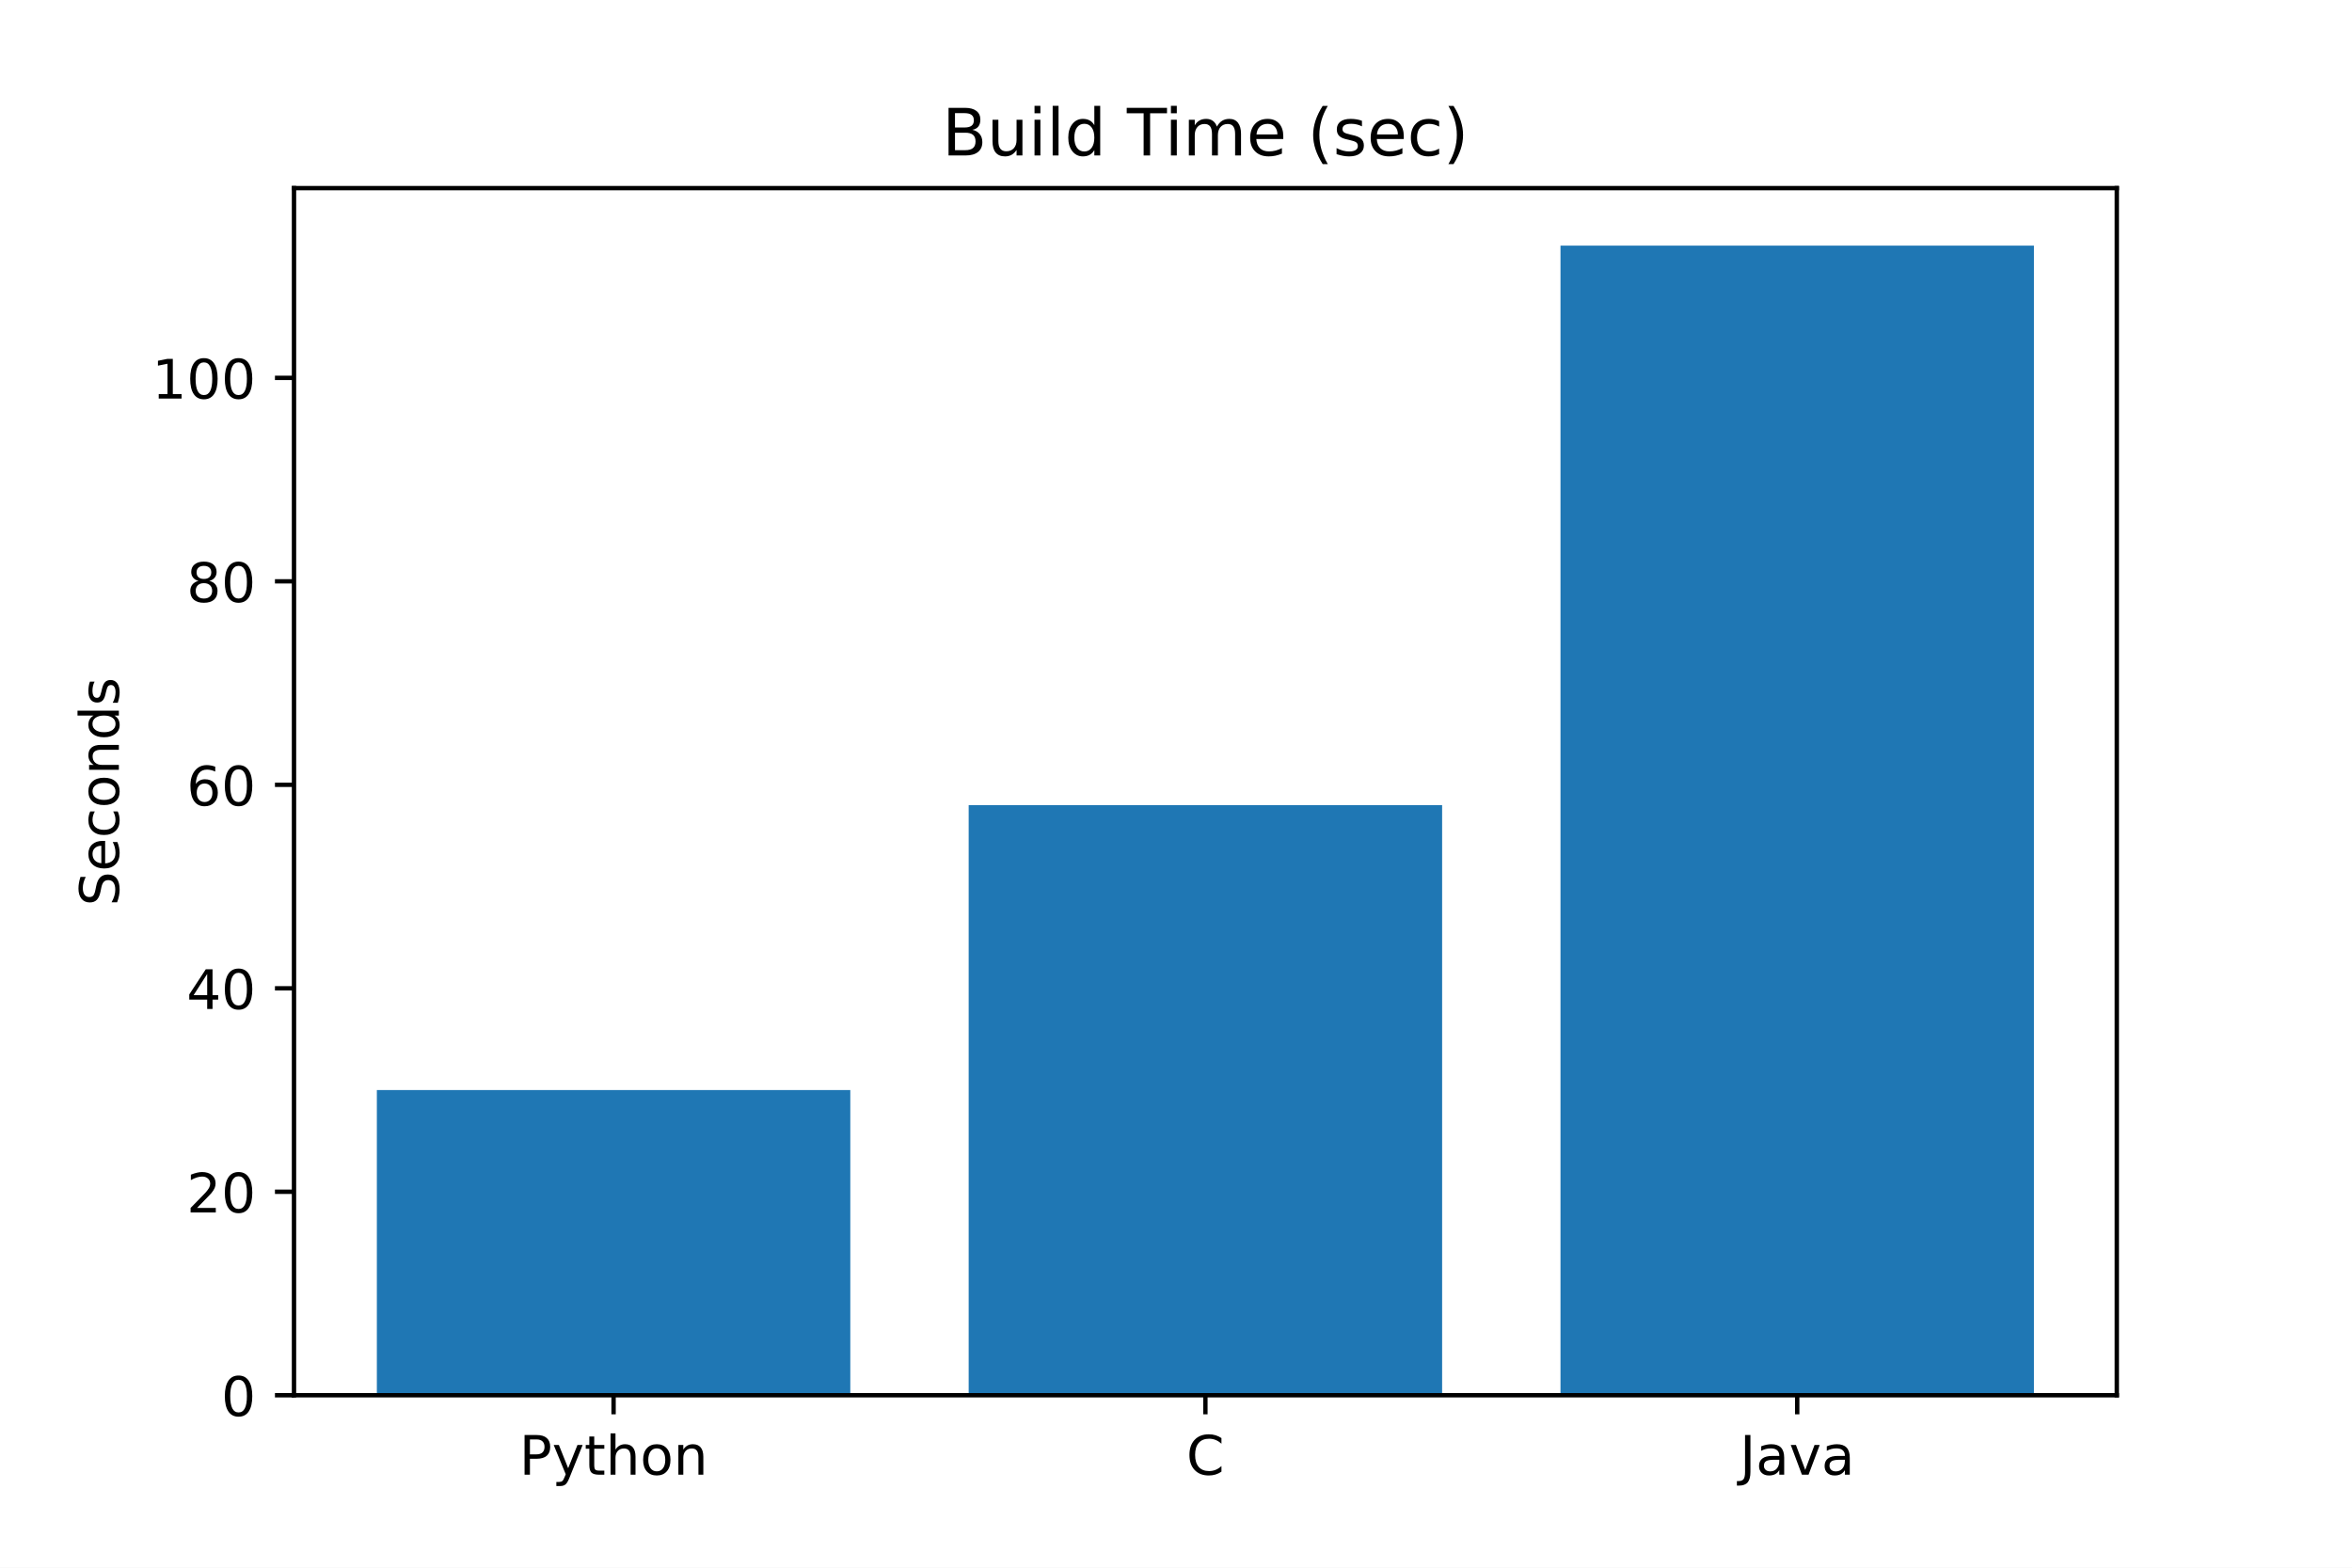
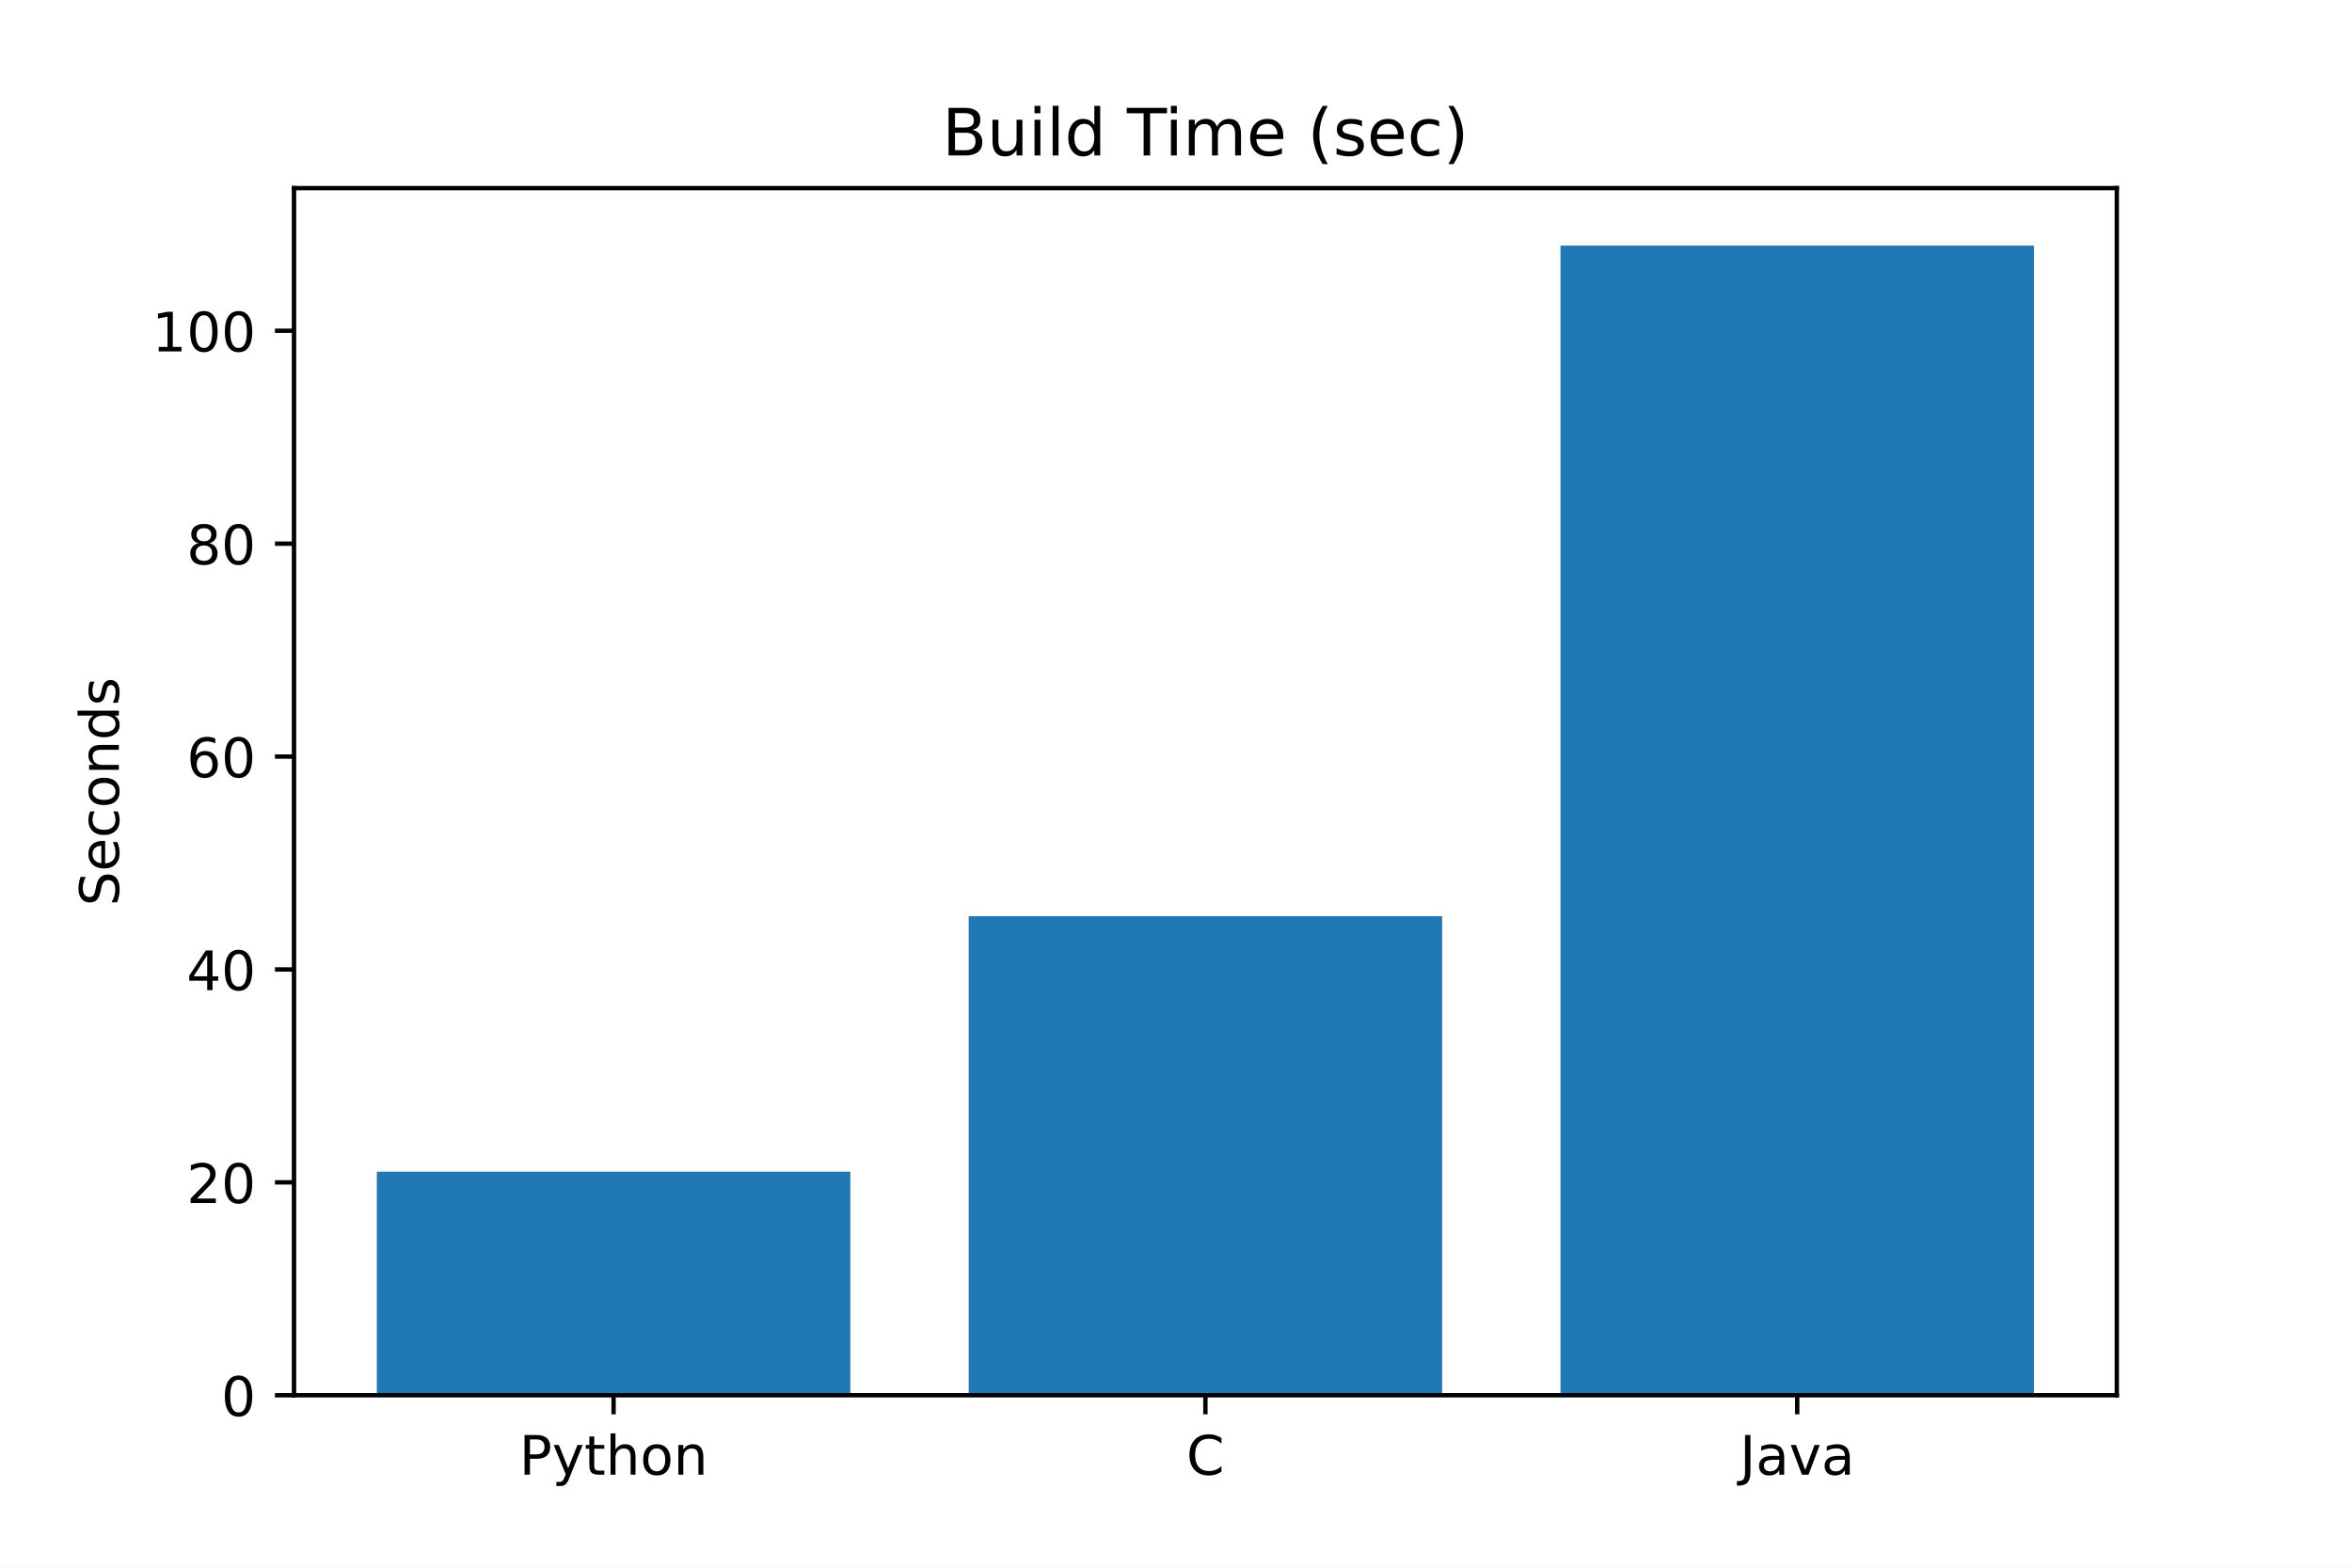
<svg xmlns="http://www.w3.org/2000/svg" xmlns:xlink="http://www.w3.org/1999/xlink" width="432pt" height="288pt" viewBox="0 0 432 288" version="1.1">
  <defs>
    <style type="text/css">*{stroke-linejoin: round; stroke-linecap: butt}</style>
  </defs>
  <g id="figure_1">
    <g id="patch_1">
      <path d="M 0 288  L 432 288  L 432 0  L 0 0  z " style="fill: #ffffff" />
    </g>
    <g id="axes_1">
      <g id="patch_2">
        <path d="M 54 256.32  L 388.8 256.32  L 388.8 34.56  L 54 34.56  z " style="fill: #ffffff" />
      </g>
      <g id="patch_3">
-         <path d="M 69.218 256.32  L 156.179 256.32  L 156.179 200.249  L 69.218 200.249  z " clip-path="url(#pf46e73dcf0)" style="fill: #1f77b4" />
+         <path d="M 69.218 256.32  L 156.179 256.32  L 156.179 215.253  L 69.218 215.253  z " clip-path="url(#p16b50a803f)" style="fill: #1f77b4" />
      </g>
      <g id="patch_4">
-         <path d="M 177.919 256.32  L 264.881 256.32  L 264.881 147.916  L 177.919 147.916  z " clip-path="url(#pf46e73dcf0)" style="fill: #1f77b4" />
+         <path d="M 177.919 256.32  L 264.881 256.32  L 264.881 168.32  L 177.919 168.32  z " clip-path="url(#p16b50a803f)" style="fill: #1f77b4" />
      </g>
      <g id="patch_5">
-         <path d="M 286.621 256.32  L 373.582 256.32  L 373.582 45.12  L 286.621 45.12  z " clip-path="url(#pf46e73dcf0)" style="fill: #1f77b4" />
+         <path d="M 286.621 256.32  L 373.582 256.32  L 373.582 45.12  L 286.621 45.12  z " clip-path="url(#p16b50a803f)" style="fill: #1f77b4" />
      </g>
      <g id="matplotlib.axis_1">
        <g id="xtick_1">
          <g id="line2d_1">
            <defs>
-               <path id="m4b77638b88" d="M 0 0  L 0 3.5  " style="stroke: #000000; stroke-width: 0.8" />
+               <path id="m94baed0a75" d="M 0 0  L 0 3.5  " style="stroke: #000000; stroke-width: 0.8" />
            </defs>
            <g>
-               <use xlink:href="#m4b77638b88" x="112.699" y="256.32" style="stroke: #000000; stroke-width: 0.8" />
+               <use xlink:href="#m94baed0a75" x="112.699" y="256.32" style="stroke: #000000; stroke-width: 0.8" />
            </g>
          </g>
          <g id="text_1">
            <g transform="translate(95.36745 270.9184) scale(0.1 -0.1)">
              <defs>
                <path id="DejaVuSans-50" d="M 1259 4147  L 1259 2394  L 2053 2394  Q 2494 2394 2734 2622  Q 2975 2850 2975 3272  Q 2975 3691 2734 3919  Q 2494 4147 2053 4147  L 1259 4147  z M 628 4666  L 2053 4666  Q 2838 4666 3239 4311  Q 3641 3956 3641 3272  Q 3641 2581 3239 2228  Q 2838 1875 2053 1875  L 1259 1875  L 1259 0  L 628 0  L 628 4666  z " transform="scale(0.015625)" />
                <path id="DejaVuSans-79" d="M 2059 -325  Q 1816 -950 1584 -1140  Q 1353 -1331 966 -1331  L 506 -1331  L 506 -850  L 844 -850  Q 1081 -850 1212 -737  Q 1344 -625 1503 -206  L 1606 56  L 191 3500  L 800 3500  L 1894 763  L 2988 3500  L 3597 3500  L 2059 -325  z " transform="scale(0.015625)" />
                <path id="DejaVuSans-74" d="M 1172 4494  L 1172 3500  L 2356 3500  L 2356 3053  L 1172 3053  L 1172 1153  Q 1172 725 1289 603  Q 1406 481 1766 481  L 2356 481  L 2356 0  L 1766 0  Q 1100 0 847 248  Q 594 497 594 1153  L 594 3053  L 172 3053  L 172 3500  L 594 3500  L 594 4494  L 1172 4494  z " transform="scale(0.015625)" />
                <path id="DejaVuSans-68" d="M 3513 2113  L 3513 0  L 2938 0  L 2938 2094  Q 2938 2591 2744 2837  Q 2550 3084 2163 3084  Q 1697 3084 1428 2787  Q 1159 2491 1159 1978  L 1159 0  L 581 0  L 581 4863  L 1159 4863  L 1159 2956  Q 1366 3272 1645 3428  Q 1925 3584 2291 3584  Q 2894 3584 3203 3211  Q 3513 2838 3513 2113  z " transform="scale(0.015625)" />
                <path id="DejaVuSans-6f" d="M 1959 3097  Q 1497 3097 1228 2736  Q 959 2375 959 1747  Q 959 1119 1226 758  Q 1494 397 1959 397  Q 2419 397 2687 759  Q 2956 1122 2956 1747  Q 2956 2369 2687 2733  Q 2419 3097 1959 3097  z M 1959 3584  Q 2709 3584 3137 3096  Q 3566 2609 3566 1747  Q 3566 888 3137 398  Q 2709 -91 1959 -91  Q 1206 -91 779 398  Q 353 888 353 1747  Q 353 2609 779 3096  Q 1206 3584 1959 3584  z " transform="scale(0.015625)" />
                <path id="DejaVuSans-6e" d="M 3513 2113  L 3513 0  L 2938 0  L 2938 2094  Q 2938 2591 2744 2837  Q 2550 3084 2163 3084  Q 1697 3084 1428 2787  Q 1159 2491 1159 1978  L 1159 0  L 581 0  L 581 3500  L 1159 3500  L 1159 2956  Q 1366 3272 1645 3428  Q 1925 3584 2291 3584  Q 2894 3584 3203 3211  Q 3513 2838 3513 2113  z " transform="scale(0.015625)" />
              </defs>
              <use xlink:href="#DejaVuSans-50" />
              <use xlink:href="#DejaVuSans-79" transform="translate(60.30273 0)" />
              <use xlink:href="#DejaVuSans-74" transform="translate(119.4824 0)" />
              <use xlink:href="#DejaVuSans-68" transform="translate(158.6914 0)" />
              <use xlink:href="#DejaVuSans-6f" transform="translate(222.0703 0)" />
              <use xlink:href="#DejaVuSans-6e" transform="translate(283.252 0)" />
            </g>
          </g>
        </g>
        <g id="xtick_2">
          <g id="line2d_2">
            <g>
-               <use xlink:href="#m4b77638b88" x="221.4" y="256.32" style="stroke: #000000; stroke-width: 0.8" />
+               <use xlink:href="#m94baed0a75" x="221.4" y="256.32" style="stroke: #000000; stroke-width: 0.8" />
            </g>
          </g>
          <g id="text_2">
            <g transform="translate(217.9086 270.9184) scale(0.1 -0.1)">
              <defs>
                <path id="DejaVuSans-43" d="M 4122 4306  L 4122 3641  Q 3803 3938 3442 4084  Q 3081 4231 2675 4231  Q 1875 4231 1450 3742  Q 1025 3253 1025 2328  Q 1025 1406 1450 917  Q 1875 428 2675 428  Q 3081 428 3442 575  Q 3803 722 4122 1019  L 4122 359  Q 3791 134 3420 21  Q 3050 -91 2638 -91  Q 1578 -91 968 557  Q 359 1206 359 2328  Q 359 3453 968 4101  Q 1578 4750 2638 4750  Q 3056 4750 3426 4639  Q 3797 4528 4122 4306  z " transform="scale(0.015625)" />
              </defs>
              <use xlink:href="#DejaVuSans-43" />
            </g>
          </g>
        </g>
        <g id="xtick_3">
          <g id="line2d_3">
            <g>
-               <use xlink:href="#m4b77638b88" x="330.101" y="256.32" style="stroke: #000000; stroke-width: 0.8" />
+               <use xlink:href="#m94baed0a75" x="330.101" y="256.32" style="stroke: #000000; stroke-width: 0.8" />
            </g>
          </g>
          <g id="text_3">
            <g transform="translate(319.5388 270.9184) scale(0.1 -0.1)">
              <defs>
                <path id="DejaVuSans-4a" d="M 628 4666  L 1259 4666  L 1259 325  Q 1259 -519 939 -900  Q 619 -1281 -91 -1281  L -331 -1281  L -331 -750  L -134 -750  Q 284 -750 456 -515  Q 628 -281 628 325  L 628 4666  z " transform="scale(0.015625)" />
                <path id="DejaVuSans-61" d="M 2194 1759  Q 1497 1759 1228 1600  Q 959 1441 959 1056  Q 959 750 1161 570  Q 1363 391 1709 391  Q 2188 391 2477 730  Q 2766 1069 2766 1631  L 2766 1759  L 2194 1759  z M 3341 1997  L 3341 0  L 2766 0  L 2766 531  Q 2569 213 2275 61  Q 1981 -91 1556 -91  Q 1019 -91 701 211  Q 384 513 384 1019  Q 384 1609 779 1909  Q 1175 2209 1959 2209  L 2766 2209  L 2766 2266  Q 2766 2663 2505 2880  Q 2244 3097 1772 3097  Q 1472 3097 1187 3025  Q 903 2953 641 2809  L 641 3341  Q 956 3463 1253 3523  Q 1550 3584 1831 3584  Q 2591 3584 2966 3190  Q 3341 2797 3341 1997  z " transform="scale(0.015625)" />
                <path id="DejaVuSans-76" d="M 191 3500  L 800 3500  L 1894 563  L 2988 3500  L 3597 3500  L 2284 0  L 1503 0  L 191 3500  z " transform="scale(0.015625)" />
              </defs>
              <use xlink:href="#DejaVuSans-4a" />
              <use xlink:href="#DejaVuSans-61" transform="translate(29.49219 0)" />
              <use xlink:href="#DejaVuSans-76" transform="translate(90.77148 0)" />
              <use xlink:href="#DejaVuSans-61" transform="translate(149.9512 0)" />
            </g>
          </g>
        </g>
      </g>
      <g id="matplotlib.axis_2">
        <g id="ytick_1">
          <g id="line2d_4">
            <defs>
-               <path id="m429730f955" d="M 0 0  L -3.5 0  " style="stroke: #000000; stroke-width: 0.8" />
+               <path id="m2ae2b7ad8a" d="M 0 0  L -3.5 0  " style="stroke: #000000; stroke-width: 0.8" />
            </defs>
            <g>
-               <use xlink:href="#m429730f955" x="54" y="256.32" style="stroke: #000000; stroke-width: 0.8" />
+               <use xlink:href="#m2ae2b7ad8a" x="54" y="256.32" style="stroke: #000000; stroke-width: 0.8" />
            </g>
          </g>
          <g id="text_4">
            <g transform="translate(40.6375 260.1192) scale(0.1 -0.1)">
              <defs>
                <path id="DejaVuSans-30" d="M 2034 4250  Q 1547 4250 1301 3770  Q 1056 3291 1056 2328  Q 1056 1369 1301 889  Q 1547 409 2034 409  Q 2525 409 2770 889  Q 3016 1369 3016 2328  Q 3016 3291 2770 3770  Q 2525 4250 2034 4250  z M 2034 4750  Q 2819 4750 3233 4129  Q 3647 3509 3647 2328  Q 3647 1150 3233 529  Q 2819 -91 2034 -91  Q 1250 -91 836 529  Q 422 1150 422 2328  Q 422 3509 836 4129  Q 1250 4750 2034 4750  z " transform="scale(0.015625)" />
              </defs>
              <use xlink:href="#DejaVuSans-30" />
            </g>
          </g>
        </g>
        <g id="ytick_2">
          <g id="line2d_5">
            <g>
-               <use xlink:href="#m429730f955" x="54" y="218.939" style="stroke: #000000; stroke-width: 0.8" />
+               <use xlink:href="#m2ae2b7ad8a" x="54" y="217.209" style="stroke: #000000; stroke-width: 0.8" />
            </g>
          </g>
          <g id="text_5">
-             <g transform="translate(34.275 222.7387) scale(0.1 -0.1)">
+             <g transform="translate(34.275 221.0081) scale(0.1 -0.1)">
              <defs>
                <path id="DejaVuSans-32" d="M 1228 531  L 3431 531  L 3431 0  L 469 0  L 469 531  Q 828 903 1448 1529  Q 2069 2156 2228 2338  Q 2531 2678 2651 2914  Q 2772 3150 2772 3378  Q 2772 3750 2511 3984  Q 2250 4219 1831 4219  Q 1534 4219 1204 4116  Q 875 4013 500 3803  L 500 4441  Q 881 4594 1212 4672  Q 1544 4750 1819 4750  Q 2544 4750 2975 4387  Q 3406 4025 3406 3419  Q 3406 3131 3298 2873  Q 3191 2616 2906 2266  Q 2828 2175 2409 1742  Q 1991 1309 1228 531  z " transform="scale(0.015625)" />
              </defs>
              <use xlink:href="#DejaVuSans-32" />
              <use xlink:href="#DejaVuSans-30" transform="translate(63.62305 0)" />
            </g>
          </g>
        </g>
        <g id="ytick_3">
          <g id="line2d_6">
            <g>
-               <use xlink:href="#m429730f955" x="54" y="181.559" style="stroke: #000000; stroke-width: 0.8" />
+               <use xlink:href="#m2ae2b7ad8a" x="54" y="178.098" style="stroke: #000000; stroke-width: 0.8" />
            </g>
          </g>
          <g id="text_6">
-             <g transform="translate(34.275 185.3582) scale(0.1 -0.1)">
+             <g transform="translate(34.275 181.897) scale(0.1 -0.1)">
              <defs>
                <path id="DejaVuSans-34" d="M 2419 4116  L 825 1625  L 2419 1625  L 2419 4116  z M 2253 4666  L 3047 4666  L 3047 1625  L 3713 1625  L 3713 1100  L 3047 1100  L 3047 0  L 2419 0  L 2419 1100  L 313 1100  L 313 1709  L 2253 4666  z " transform="scale(0.015625)" />
              </defs>
              <use xlink:href="#DejaVuSans-34" />
              <use xlink:href="#DejaVuSans-30" transform="translate(63.62305 0)" />
            </g>
          </g>
        </g>
        <g id="ytick_4">
          <g id="line2d_7">
            <g>
-               <use xlink:href="#m429730f955" x="54" y="144.178" style="stroke: #000000; stroke-width: 0.8" />
+               <use xlink:href="#m2ae2b7ad8a" x="54" y="138.987" style="stroke: #000000; stroke-width: 0.8" />
            </g>
          </g>
          <g id="text_7">
-             <g transform="translate(34.275 147.9776) scale(0.1 -0.1)">
+             <g transform="translate(34.275 142.7859) scale(0.1 -0.1)">
              <defs>
                <path id="DejaVuSans-36" d="M 2113 2584  Q 1688 2584 1439 2293  Q 1191 2003 1191 1497  Q 1191 994 1439 701  Q 1688 409 2113 409  Q 2538 409 2786 701  Q 3034 994 3034 1497  Q 3034 2003 2786 2293  Q 2538 2584 2113 2584  z M 3366 4563  L 3366 3988  Q 3128 4100 2886 4159  Q 2644 4219 2406 4219  Q 1781 4219 1451 3797  Q 1122 3375 1075 2522  Q 1259 2794 1537 2939  Q 1816 3084 2150 3084  Q 2853 3084 3261 2657  Q 3669 2231 3669 1497  Q 3669 778 3244 343  Q 2819 -91 2113 -91  Q 1303 -91 875 529  Q 447 1150 447 2328  Q 447 3434 972 4092  Q 1497 4750 2381 4750  Q 2619 4750 2861 4703  Q 3103 4656 3366 4563  z " transform="scale(0.015625)" />
              </defs>
              <use xlink:href="#DejaVuSans-36" />
              <use xlink:href="#DejaVuSans-30" transform="translate(63.62305 0)" />
            </g>
          </g>
        </g>
        <g id="ytick_5">
          <g id="line2d_8">
            <g>
-               <use xlink:href="#m429730f955" x="54" y="106.798" style="stroke: #000000; stroke-width: 0.8" />
+               <use xlink:href="#m2ae2b7ad8a" x="54" y="99.876" style="stroke: #000000; stroke-width: 0.8" />
            </g>
          </g>
          <g id="text_8">
-             <g transform="translate(34.275 110.5971) scale(0.1 -0.1)">
+             <g transform="translate(34.275 103.6748) scale(0.1 -0.1)">
              <defs>
                <path id="DejaVuSans-38" d="M 2034 2216  Q 1584 2216 1326 1975  Q 1069 1734 1069 1313  Q 1069 891 1326 650  Q 1584 409 2034 409  Q 2484 409 2743 651  Q 3003 894 3003 1313  Q 3003 1734 2745 1975  Q 2488 2216 2034 2216  z M 1403 2484  Q 997 2584 770 2862  Q 544 3141 544 3541  Q 544 4100 942 4425  Q 1341 4750 2034 4750  Q 2731 4750 3128 4425  Q 3525 4100 3525 3541  Q 3525 3141 3298 2862  Q 3072 2584 2669 2484  Q 3125 2378 3379 2068  Q 3634 1759 3634 1313  Q 3634 634 3220 271  Q 2806 -91 2034 -91  Q 1263 -91 848 271  Q 434 634 434 1313  Q 434 1759 690 2068  Q 947 2378 1403 2484  z M 1172 3481  Q 1172 3119 1398 2916  Q 1625 2713 2034 2713  Q 2441 2713 2670 2916  Q 2900 3119 2900 3481  Q 2900 3844 2670 4047  Q 2441 4250 2034 4250  Q 1625 4250 1398 4047  Q 1172 3844 1172 3481  z " transform="scale(0.015625)" />
              </defs>
              <use xlink:href="#DejaVuSans-38" />
              <use xlink:href="#DejaVuSans-30" transform="translate(63.62305 0)" />
            </g>
          </g>
        </g>
        <g id="ytick_6">
          <g id="line2d_9">
            <g>
-               <use xlink:href="#m429730f955" x="54" y="69.417" style="stroke: #000000; stroke-width: 0.8" />
+               <use xlink:href="#m2ae2b7ad8a" x="54" y="60.764" style="stroke: #000000; stroke-width: 0.8" />
            </g>
          </g>
          <g id="text_9">
-             <g transform="translate(27.9125 73.21656) scale(0.1 -0.1)">
+             <g transform="translate(27.9125 64.56366) scale(0.1 -0.1)">
              <defs>
                <path id="DejaVuSans-31" d="M 794 531  L 1825 531  L 1825 4091  L 703 3866  L 703 4441  L 1819 4666  L 2450 4666  L 2450 531  L 3481 531  L 3481 0  L 794 0  L 794 531  z " transform="scale(0.015625)" />
              </defs>
              <use xlink:href="#DejaVuSans-31" />
              <use xlink:href="#DejaVuSans-30" transform="translate(63.62305 0)" />
              <use xlink:href="#DejaVuSans-30" transform="translate(127.2461 0)" />
            </g>
          </g>
        </g>
        <g id="text_10">
          <g transform="translate(21.83281 166.447) rotate(-90) scale(0.1 -0.1)">
            <defs>
              <path id="DejaVuSans-53" d="M 3425 4513  L 3425 3897  Q 3066 4069 2747 4153  Q 2428 4238 2131 4238  Q 1616 4238 1336 4038  Q 1056 3838 1056 3469  Q 1056 3159 1242 3001  Q 1428 2844 1947 2747  L 2328 2669  Q 3034 2534 3370 2195  Q 3706 1856 3706 1288  Q 3706 609 3251 259  Q 2797 -91 1919 -91  Q 1588 -91 1214 -16  Q 841 59 441 206  L 441 856  Q 825 641 1194 531  Q 1563 422 1919 422  Q 2459 422 2753 634  Q 3047 847 3047 1241  Q 3047 1584 2836 1778  Q 2625 1972 2144 2069  L 1759 2144  Q 1053 2284 737 2584  Q 422 2884 422 3419  Q 422 4038 858 4394  Q 1294 4750 2059 4750  Q 2388 4750 2728 4690  Q 3069 4631 3425 4513  z " transform="scale(0.015625)" />
              <path id="DejaVuSans-65" d="M 3597 1894  L 3597 1613  L 953 1613  Q 991 1019 1311 708  Q 1631 397 2203 397  Q 2534 397 2845 478  Q 3156 559 3463 722  L 3463 178  Q 3153 47 2828 -22  Q 2503 -91 2169 -91  Q 1331 -91 842 396  Q 353 884 353 1716  Q 353 2575 817 3079  Q 1281 3584 2069 3584  Q 2775 3584 3186 3129  Q 3597 2675 3597 1894  z M 3022 2063  Q 3016 2534 2758 2815  Q 2500 3097 2075 3097  Q 1594 3097 1305 2825  Q 1016 2553 972 2059  L 3022 2063  z " transform="scale(0.015625)" />
              <path id="DejaVuSans-63" d="M 3122 3366  L 3122 2828  Q 2878 2963 2633 3030  Q 2388 3097 2138 3097  Q 1578 3097 1268 2742  Q 959 2388 959 1747  Q 959 1106 1268 751  Q 1578 397 2138 397  Q 2388 397 2633 464  Q 2878 531 3122 666  L 3122 134  Q 2881 22 2623 -34  Q 2366 -91 2075 -91  Q 1284 -91 818 406  Q 353 903 353 1747  Q 353 2603 823 3093  Q 1294 3584 2113 3584  Q 2378 3584 2631 3529  Q 2884 3475 3122 3366  z " transform="scale(0.015625)" />
              <path id="DejaVuSans-64" d="M 2906 2969  L 2906 4863  L 3481 4863  L 3481 0  L 2906 0  L 2906 525  Q 2725 213 2448 61  Q 2172 -91 1784 -91  Q 1150 -91 751 415  Q 353 922 353 1747  Q 353 2572 751 3078  Q 1150 3584 1784 3584  Q 2172 3584 2448 3432  Q 2725 3281 2906 2969  z M 947 1747  Q 947 1113 1208 752  Q 1469 391 1925 391  Q 2381 391 2643 752  Q 2906 1113 2906 1747  Q 2906 2381 2643 2742  Q 2381 3103 1925 3103  Q 1469 3103 1208 2742  Q 947 2381 947 1747  z " transform="scale(0.015625)" />
              <path id="DejaVuSans-73" d="M 2834 3397  L 2834 2853  Q 2591 2978 2328 3040  Q 2066 3103 1784 3103  Q 1356 3103 1142 2972  Q 928 2841 928 2578  Q 928 2378 1081 2264  Q 1234 2150 1697 2047  L 1894 2003  Q 2506 1872 2764 1633  Q 3022 1394 3022 966  Q 3022 478 2636 193  Q 2250 -91 1575 -91  Q 1294 -91 989 -36  Q 684 19 347 128  L 347 722  Q 666 556 975 473  Q 1284 391 1588 391  Q 1994 391 2212 530  Q 2431 669 2431 922  Q 2431 1156 2273 1281  Q 2116 1406 1581 1522  L 1381 1569  Q 847 1681 609 1914  Q 372 2147 372 2553  Q 372 3047 722 3315  Q 1072 3584 1716 3584  Q 2034 3584 2315 3537  Q 2597 3491 2834 3397  z " transform="scale(0.015625)" />
            </defs>
            <use xlink:href="#DejaVuSans-53" />
            <use xlink:href="#DejaVuSans-65" transform="translate(63.47656 0)" />
            <use xlink:href="#DejaVuSans-63" transform="translate(125 0)" />
            <use xlink:href="#DejaVuSans-6f" transform="translate(179.9805 0)" />
            <use xlink:href="#DejaVuSans-6e" transform="translate(241.1621 0)" />
            <use xlink:href="#DejaVuSans-64" transform="translate(304.541 0)" />
            <use xlink:href="#DejaVuSans-73" transform="translate(368.0176 0)" />
          </g>
        </g>
      </g>
      <g id="patch_6">
        <path d="M 54 256.32  L 54 34.56  " style="fill: none; stroke: #000000; stroke-width: 0.8; stroke-linejoin: miter; stroke-linecap: square" />
      </g>
      <g id="patch_7">
        <path d="M 388.8 256.32  L 388.8 34.56  " style="fill: none; stroke: #000000; stroke-width: 0.8; stroke-linejoin: miter; stroke-linecap: square" />
      </g>
      <g id="patch_8">
        <path d="M 54 256.32  L 388.8 256.32  " style="fill: none; stroke: #000000; stroke-width: 0.8; stroke-linejoin: miter; stroke-linecap: square" />
      </g>
      <g id="patch_9">
        <path d="M 54 34.56  L 388.8 34.56  " style="fill: none; stroke: #000000; stroke-width: 0.8; stroke-linejoin: miter; stroke-linecap: square" />
      </g>
      <g id="text_11">
        <g transform="translate(173.0456 28.56) scale(0.12 -0.12)">
          <defs>
            <path id="DejaVuSans-42" d="M 1259 2228  L 1259 519  L 2272 519  Q 2781 519 3026 730  Q 3272 941 3272 1375  Q 3272 1813 3026 2020  Q 2781 2228 2272 2228  L 1259 2228  z M 1259 4147  L 1259 2741  L 2194 2741  Q 2656 2741 2882 2914  Q 3109 3088 3109 3444  Q 3109 3797 2882 3972  Q 2656 4147 2194 4147  L 1259 4147  z M 628 4666  L 2241 4666  Q 2963 4666 3353 4366  Q 3744 4066 3744 3513  Q 3744 3084 3544 2831  Q 3344 2578 2956 2516  Q 3422 2416 3680 2098  Q 3938 1781 3938 1306  Q 3938 681 3513 340  Q 3088 0 2303 0  L 628 0  L 628 4666  z " transform="scale(0.015625)" />
            <path id="DejaVuSans-75" d="M 544 1381  L 544 3500  L 1119 3500  L 1119 1403  Q 1119 906 1312 657  Q 1506 409 1894 409  Q 2359 409 2629 706  Q 2900 1003 2900 1516  L 2900 3500  L 3475 3500  L 3475 0  L 2900 0  L 2900 538  Q 2691 219 2414 64  Q 2138 -91 1772 -91  Q 1169 -91 856 284  Q 544 659 544 1381  z M 1991 3584  L 1991 3584  z " transform="scale(0.015625)" />
            <path id="DejaVuSans-69" d="M 603 3500  L 1178 3500  L 1178 0  L 603 0  L 603 3500  z M 603 4863  L 1178 4863  L 1178 4134  L 603 4134  L 603 4863  z " transform="scale(0.015625)" />
            <path id="DejaVuSans-6c" d="M 603 4863  L 1178 4863  L 1178 0  L 603 0  L 603 4863  z " transform="scale(0.015625)" />
            <path id="DejaVuSans-20" transform="scale(0.015625)" />
            <path id="DejaVuSans-54" d="M -19 4666  L 3928 4666  L 3928 4134  L 2272 4134  L 2272 0  L 1638 0  L 1638 4134  L -19 4134  L -19 4666  z " transform="scale(0.015625)" />
            <path id="DejaVuSans-6d" d="M 3328 2828  Q 3544 3216 3844 3400  Q 4144 3584 4550 3584  Q 5097 3584 5394 3201  Q 5691 2819 5691 2113  L 5691 0  L 5113 0  L 5113 2094  Q 5113 2597 4934 2840  Q 4756 3084 4391 3084  Q 3944 3084 3684 2787  Q 3425 2491 3425 1978  L 3425 0  L 2847 0  L 2847 2094  Q 2847 2600 2669 2842  Q 2491 3084 2119 3084  Q 1678 3084 1418 2786  Q 1159 2488 1159 1978  L 1159 0  L 581 0  L 581 3500  L 1159 3500  L 1159 2956  Q 1356 3278 1631 3431  Q 1906 3584 2284 3584  Q 2666 3584 2933 3390  Q 3200 3197 3328 2828  z " transform="scale(0.015625)" />
            <path id="DejaVuSans-28" d="M 1984 4856  Q 1566 4138 1362 3434  Q 1159 2731 1159 2009  Q 1159 1288 1364 580  Q 1569 -128 1984 -844  L 1484 -844  Q 1016 -109 783 600  Q 550 1309 550 2009  Q 550 2706 781 3412  Q 1013 4119 1484 4856  L 1984 4856  z " transform="scale(0.015625)" />
            <path id="DejaVuSans-29" d="M 513 4856  L 1013 4856  Q 1481 4119 1714 3412  Q 1947 2706 1947 2009  Q 1947 1309 1714 600  Q 1481 -109 1013 -844  L 513 -844  Q 928 -128 1133 580  Q 1338 1288 1338 2009  Q 1338 2731 1133 3434  Q 928 4138 513 4856  z " transform="scale(0.015625)" />
          </defs>
          <use xlink:href="#DejaVuSans-42" />
          <use xlink:href="#DejaVuSans-75" transform="translate(68.60352 0)" />
          <use xlink:href="#DejaVuSans-69" transform="translate(131.9824 0)" />
          <use xlink:href="#DejaVuSans-6c" transform="translate(159.7656 0)" />
          <use xlink:href="#DejaVuSans-64" transform="translate(187.5488 0)" />
          <use xlink:href="#DejaVuSans-20" transform="translate(251.0254 0)" />
          <use xlink:href="#DejaVuSans-54" transform="translate(282.8125 0)" />
          <use xlink:href="#DejaVuSans-69" transform="translate(340.7715 0)" />
          <use xlink:href="#DejaVuSans-6d" transform="translate(368.5547 0)" />
          <use xlink:href="#DejaVuSans-65" transform="translate(465.9668 0)" />
          <use xlink:href="#DejaVuSans-20" transform="translate(527.4902 0)" />
          <use xlink:href="#DejaVuSans-28" transform="translate(559.2773 0)" />
          <use xlink:href="#DejaVuSans-73" transform="translate(598.291 0)" />
          <use xlink:href="#DejaVuSans-65" transform="translate(650.3906 0)" />
          <use xlink:href="#DejaVuSans-63" transform="translate(711.9141 0)" />
          <use xlink:href="#DejaVuSans-29" transform="translate(766.8945 0)" />
        </g>
      </g>
    </g>
  </g>
  <defs>
-     <clipPath id="pf46e73dcf0">
+     <clipPath id="p16b50a803f">
      <rect x="54" y="34.56" width="334.8" height="221.76" />
    </clipPath>
  </defs>
</svg>
